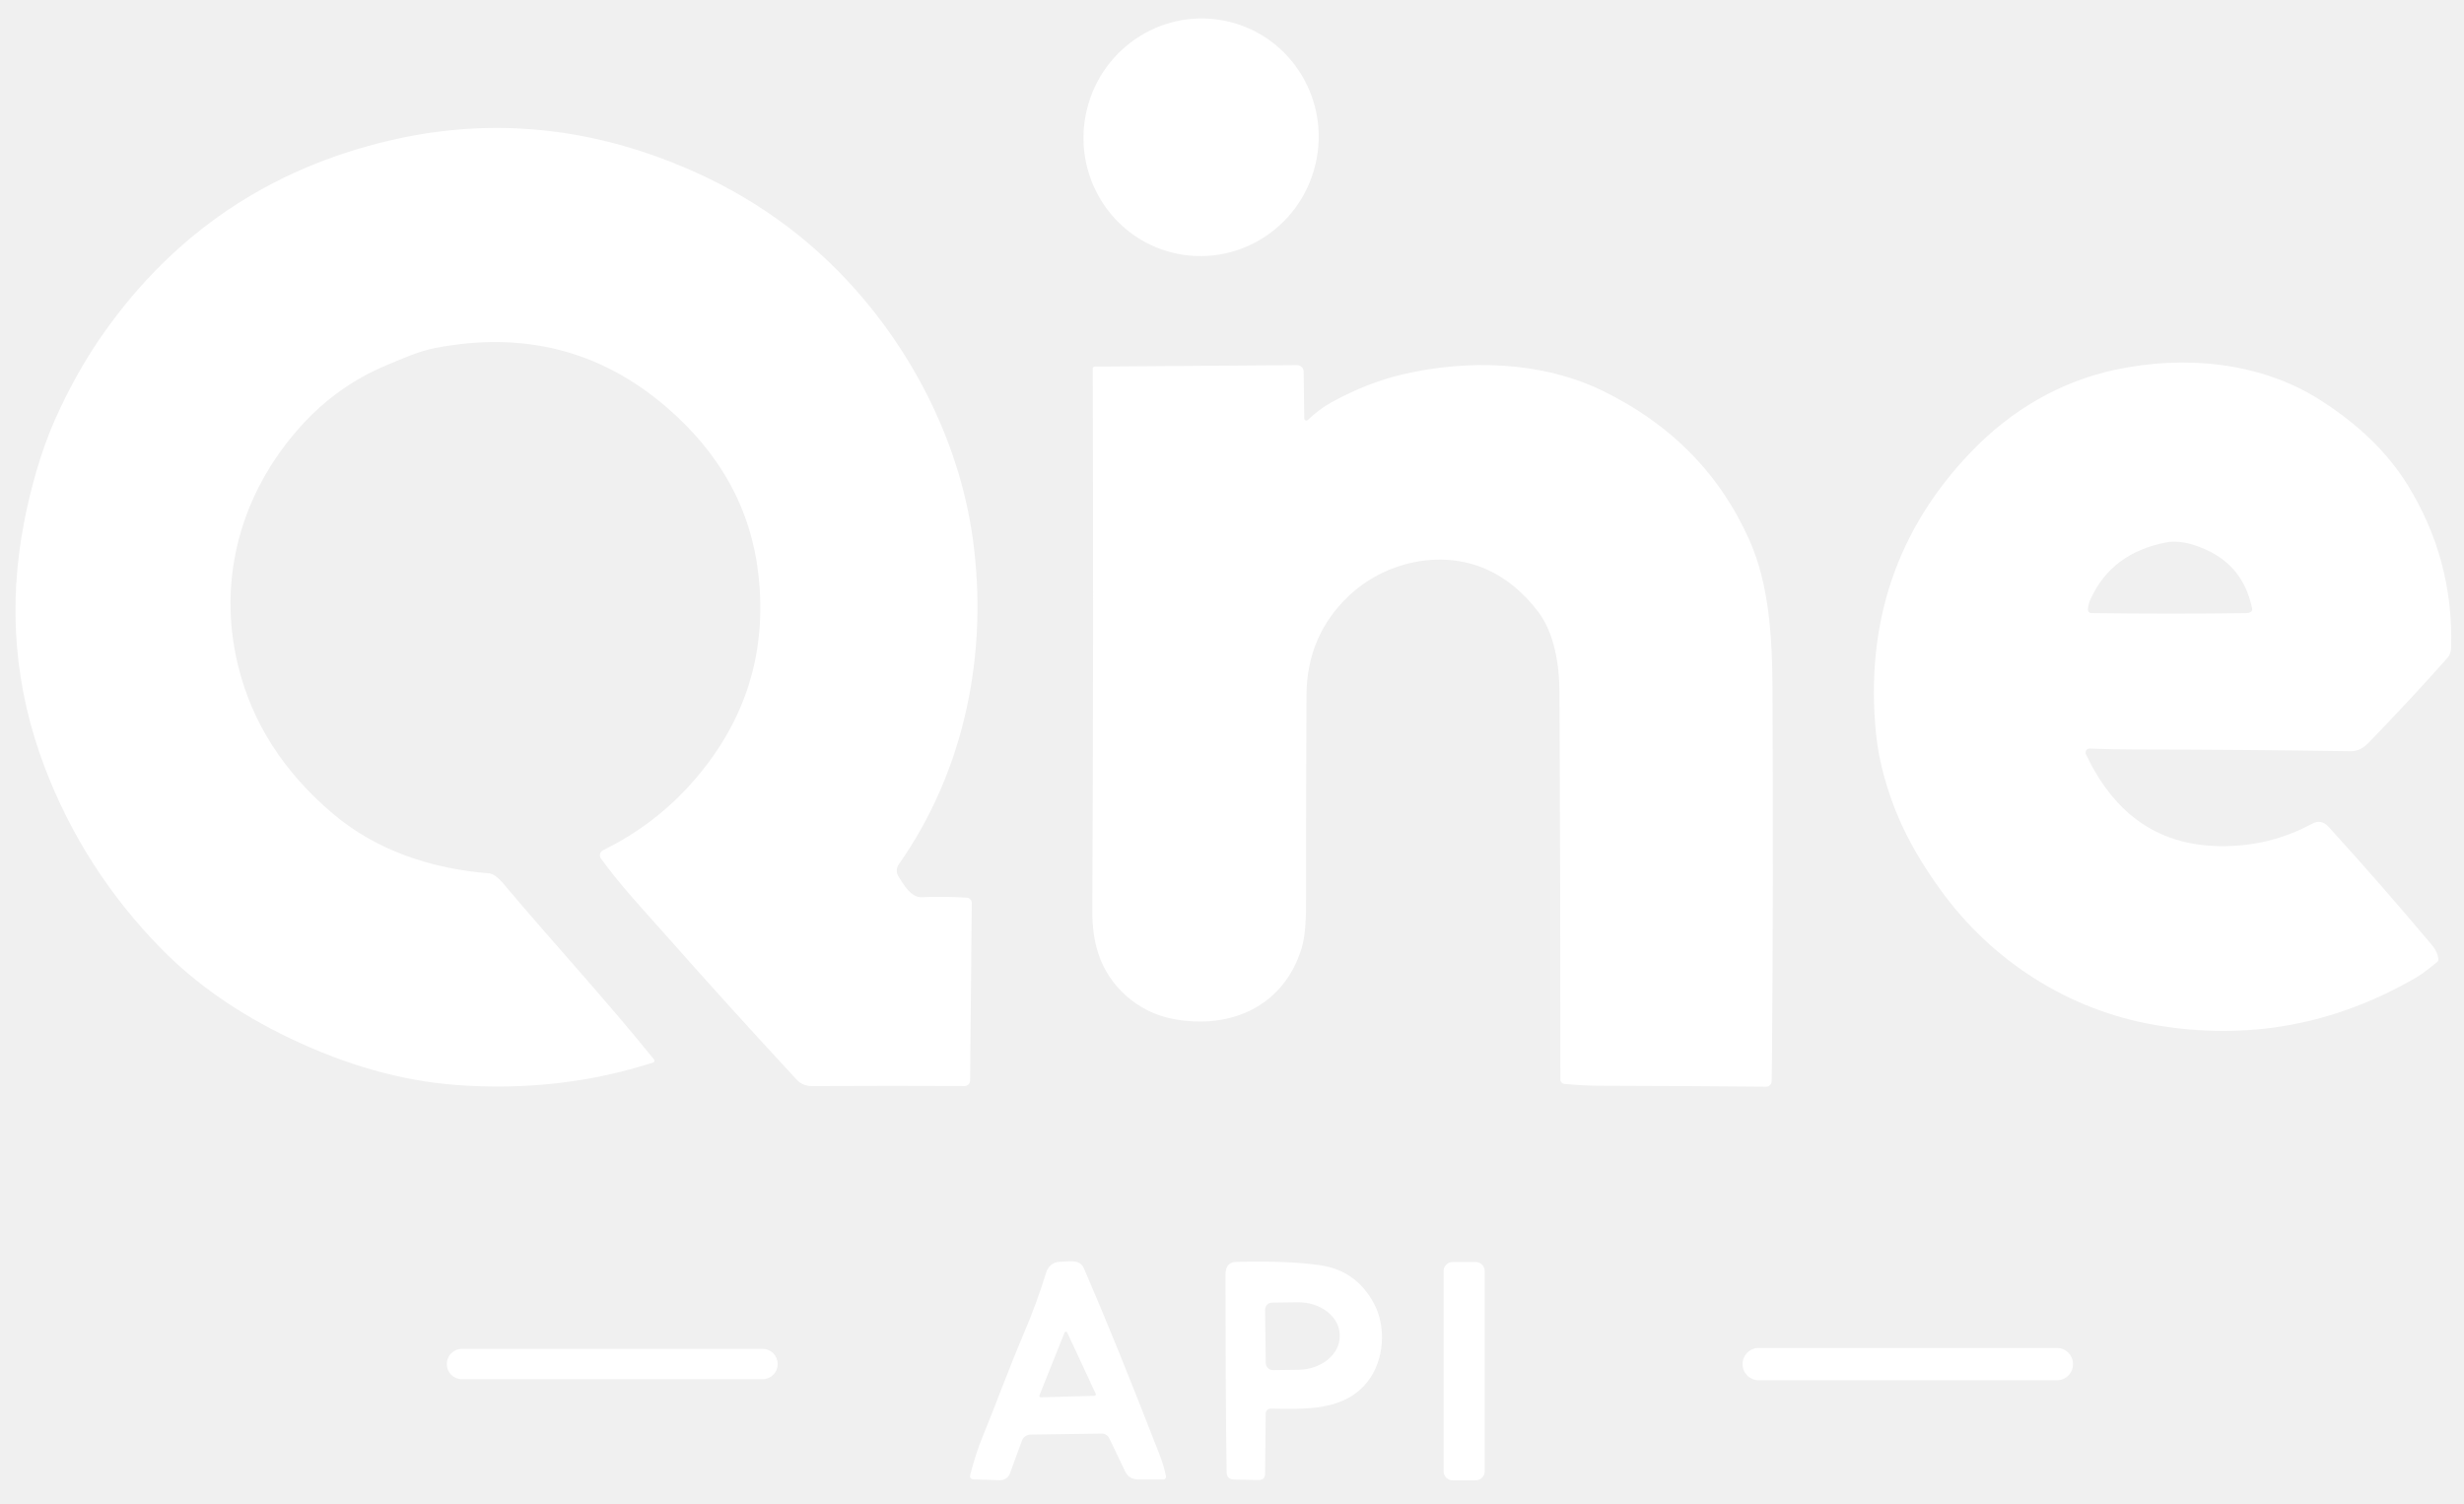
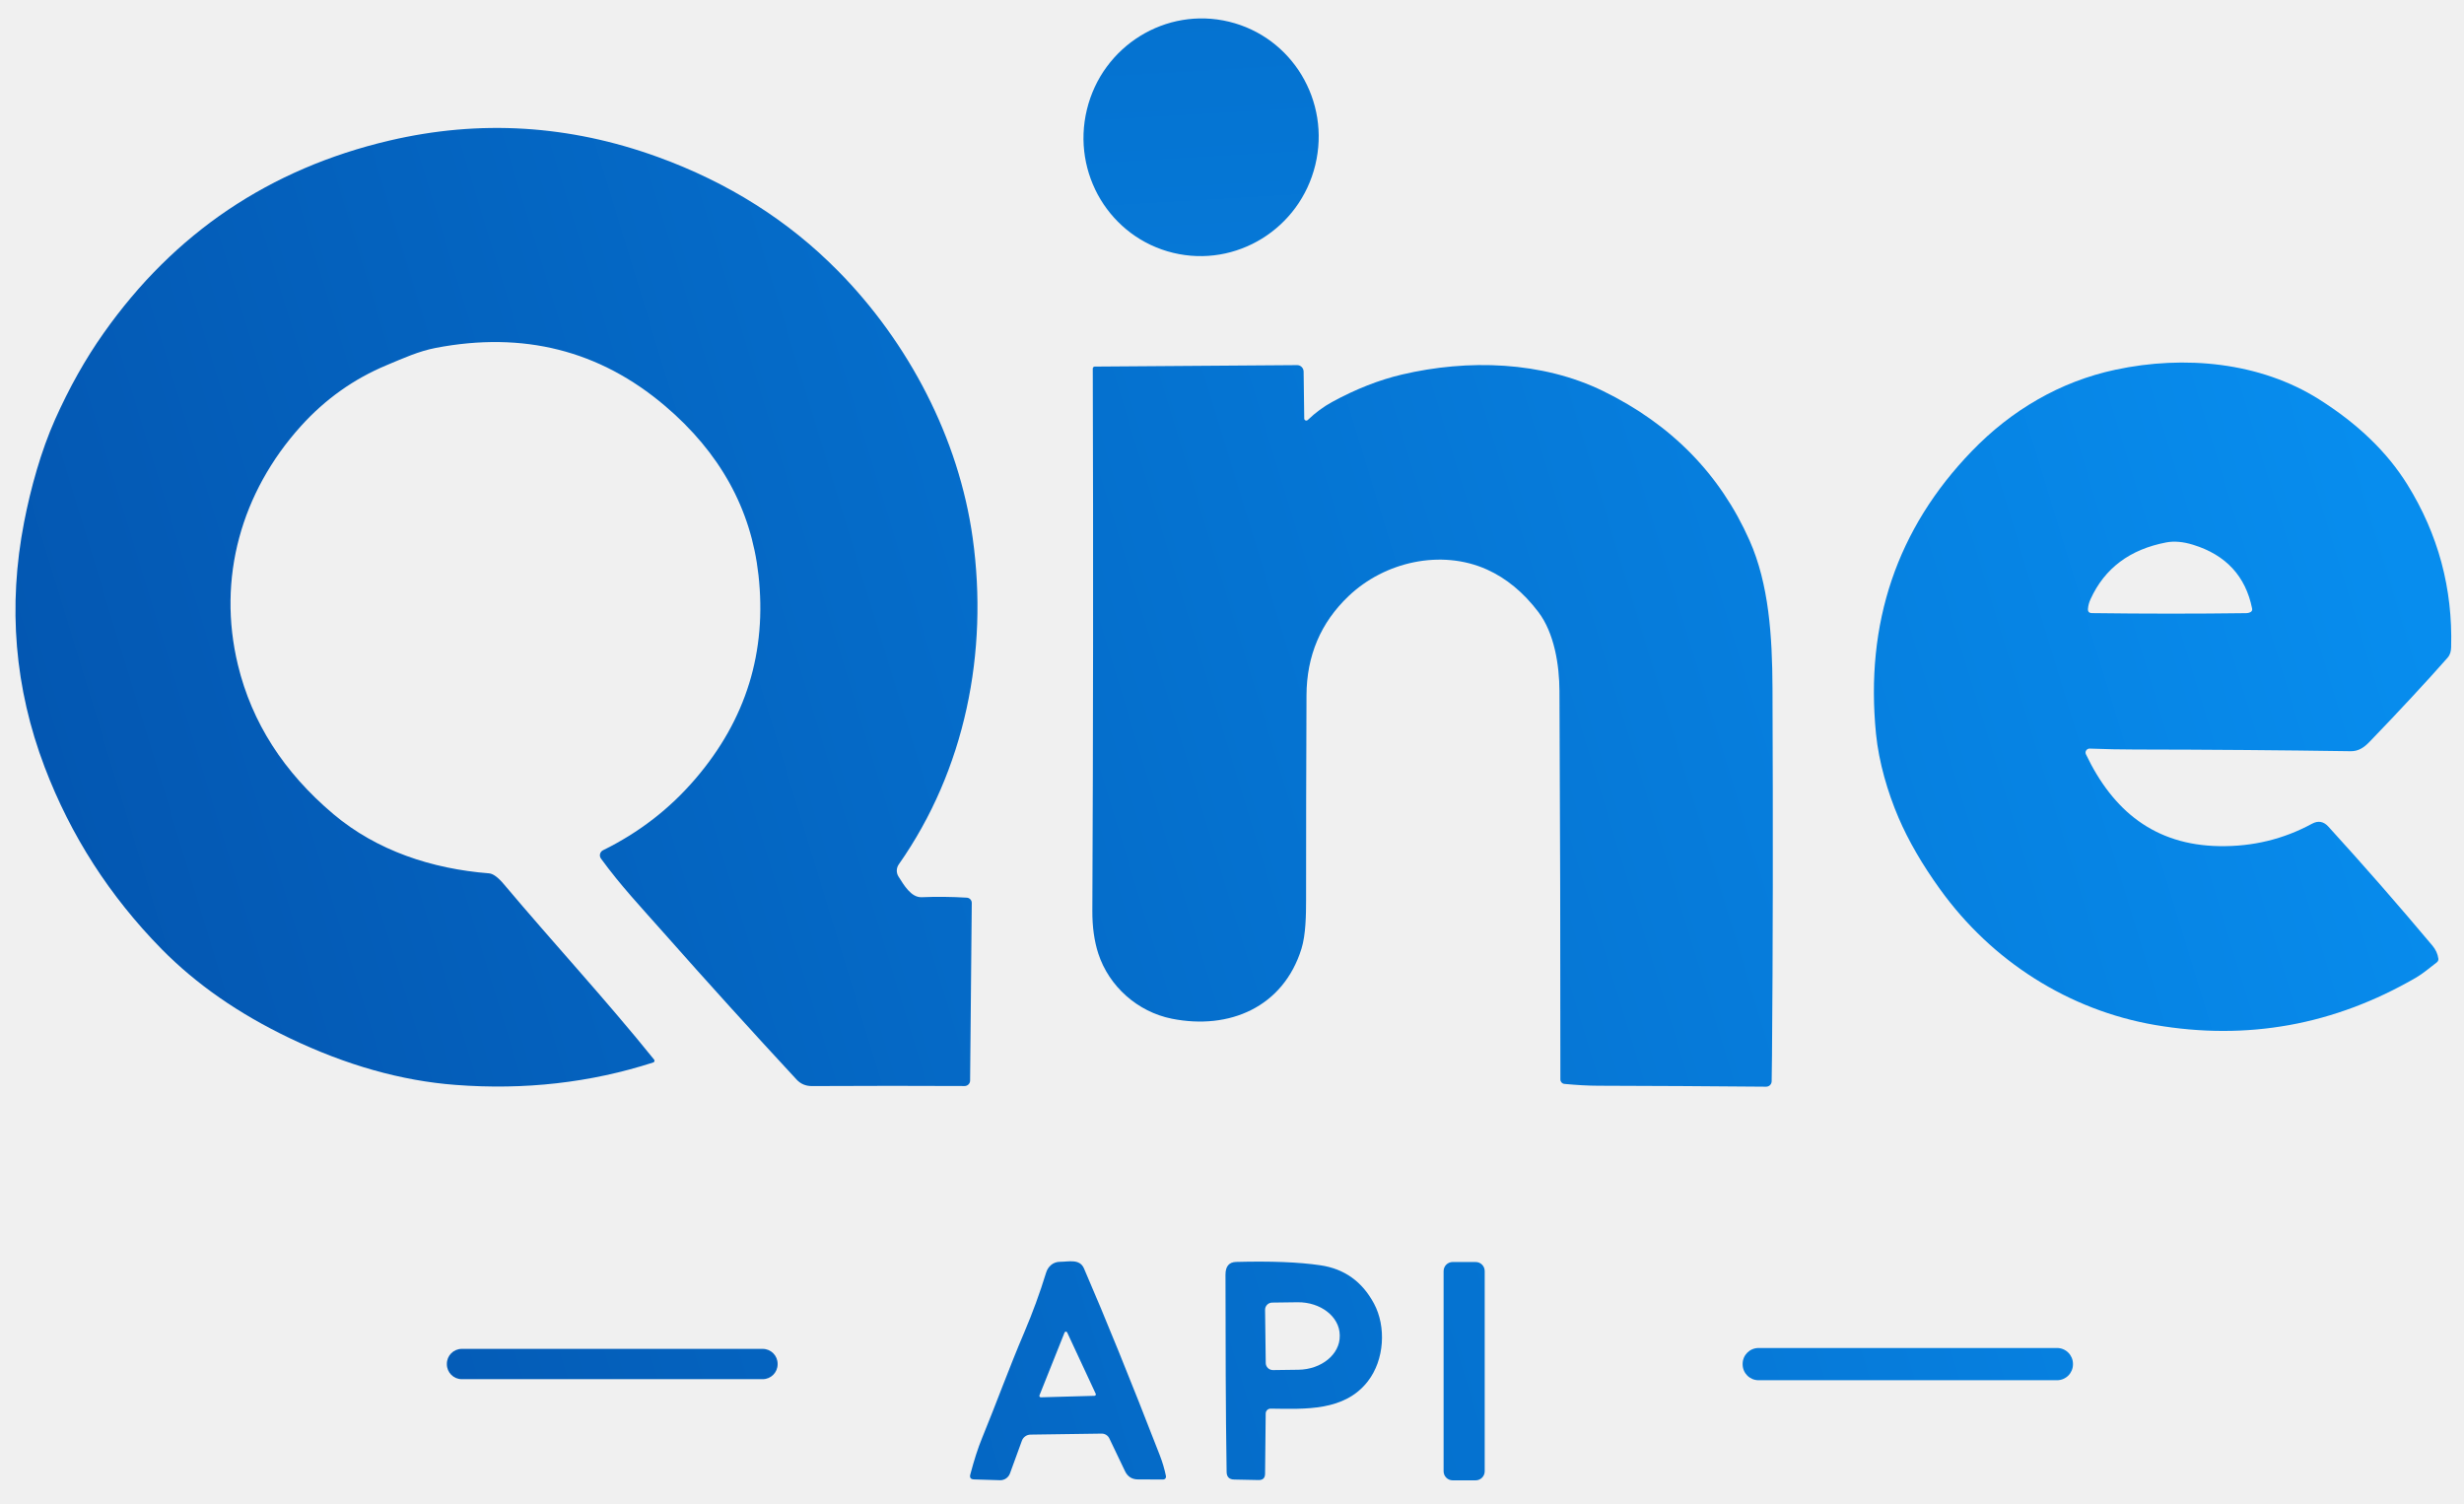
<svg xmlns="http://www.w3.org/2000/svg" viewBox="0 0 590 360" version="1.1">
+   <defs>
+     <linearGradient id="linearGradient1" x1="100%" y1="50%" x2="0%" y2="100%" gradientUnits="userSpaceOnUse">
+       <stop offset="0%" stop-color="#078DEE" />
+       <stop offset="100%" stop-color="#0351AB" />
+     </linearGradient>
+   </defs>
  <g>
-     <ellipse transform="rotate(103.6 287.6 32.87)" id="svg_1" ry="28.14" rx="28.47" cy="32.87" cx="287.6" fill="#fff" />
-     <path id="svg_2" d="m232.92,128.89c3.78,27.29 -1.81,55.44 -17.71,78.09a2.62,2.62 0 0 0 -0.06,2.92c1.24,1.92 2.96,5.05 5.56,4.94q5.25,-0.22 10.79,0.11a1.26,1.26 0 0 1 1.19,1.27l-0.4,42.53a1.31,1.31 0 0 1 -1.31,1.3q-16.77,-0.09 -36.53,0.01q-2.25,0.02 -3.71,-1.56q-16.02,-17.28 -31.98,-35.32c-5.13,-5.8 -10.18,-11.16 -14.86,-17.59a1.35,1.34 -31.1 0 1 0.5,-2q12.88,-6.32 22.13,-17.12q18.18,-21.23 15.08,-48.84q-2.66,-23.7 -22.4,-40.46q-23.43,-19.9 -54.88,-13.86c-4.1,0.79 -7.83,2.5 -11.72,4.12q-11.86,4.94 -20.59,14.64c-14.25,15.81 -20.07,36.4 -15.05,57.16q4.99,20.63 22.86,35.71c10.45,8.81 23.7,13.12 37.26,14.18q1.47,0.11 3.6,2.65c11.68,13.89 24.48,27.72 35.94,41.96a0.43,0.43 0 0 1 -0.21,0.68q-22.51,7.27 -47.37,5.37q-19.4,-1.47 -39.74,-11.22q-18.27,-8.75 -30.59,-21.28q-18.66,-18.98 -28.02,-43.57q-10.8,-28.4 -4.93,-58.67c1.59,-8.17 4.03,-17 7.42,-24.61q5.08,-11.38 11.61,-20.64q25.41,-36.03 68.45,-46.13q32.42,-7.61 64.23,3.92q25.31,9.17 43.2,27.31c16.85,17.09 28.91,40.01 32.24,64z" fill="#fff" />
-     <path id="svg_3" d="m499.47,180.61c6.45,13.53 16.44,21.75 31.96,22q11.94,0.19 22.17,-5.36q2.21,-1.2 3.93,0.69q12.56,13.78 24.89,28.47q1.21,1.44 1.44,3.13a0.95,0.95 0 0 1 -0.36,0.89c-1.62,1.23 -3.33,2.71 -5.03,3.69q-29.37,17.01 -62.47,11.31c-20.61,-3.55 -39.05,-15.24 -51.47,-32.51q-6.4,-8.89 -9.91,-17.08c-2.62,-6.12 -4.73,-13.3 -5.41,-20.08q-3.96,-39.88 22.94,-67.74c9.48,-9.81 21.15,-16.67 34.39,-19.49c16.54,-3.53 34.64,-1.83 48.77,7.1q13.92,8.79 21.13,20.4q11.07,17.84 10.48,38.92c-0.02,0.94 -0.21,1.81 -0.85,2.54q-7.73,8.77 -18.71,20.16c-1.28,1.32 -2.61,2.26 -4.51,2.23q-24.45,-0.37 -51.64,-0.41q-5.03,0 -10.84,-0.22a0.96,0.95 -11.7 0 0 -0.9,1.36zm1.12,-37.17q-0.55,1.19 -0.63,2.34q-0.08,1.01 0.94,1.03q19.01,0.25 36.98,0.01q0.5,0 0.94,-0.22q0.57,-0.28 0.44,-0.9q-2.34,-11.6 -14.11,-15.25q-3.59,-1.11 -6.44,-0.57q-13.07,2.5 -18.12,13.56z" fill="#fff" />
-     <path id="svg_4" d="m312.3,100.22a0.5,0.49 -22.1 0 0 0.84,0.35q2.76,-2.64 5.82,-4.31q8.45,-4.62 16.71,-6.57c15.81,-3.72 33.58,-3.2 48.2,3.95q24.49,11.98 35.05,35.76c4.66,10.5 5.44,22.96 5.5,35.35q0.21,49.99 -0.12,88q-0.03,3.06 -0.08,6.16a1.32,1.32 0 0 1 -1.33,1.3q-20.22,-0.18 -40.18,-0.23q-3.64,-0.01 -8.13,-0.44a1.06,1.05 -87.3 0 1 -0.95,-1.05q0.02,-45.49 -0.22,-92.99c-0.03,-6.25 -1.21,-13.88 -5.05,-18.95q-5.33,-7.03 -12.32,-10.18c-10.99,-4.93 -24.52,-1.84 -33.13,6.37q-10.01,9.53 -10.07,23.76q-0.11,25.46 -0.1,48.98c0,3.52 -0.06,8.31 -1.1,11.68c-4.37,14.04 -17.31,19.5 -31.04,16.77c-8.22,-1.64 -15.07,-7.75 -17.62,-15.62q-1.45,-4.49 -1.42,-10.2q0.3,-64.69 0.1,-129.86a0.47,0.47 0 0 1 0.47,-0.47l48.46,-0.35a1.56,1.55 89.4 0 1 1.56,1.54l0.15,11.25z" fill="#fff" />
-     <path id="svg_5" d="m265.63,344.43a2.02,2.01 76.7 0 0 -1.85,-1.15l-17.03,0.24a2.25,2.22 9.3 0 0 -2.06,1.46l-2.86,7.84a2.47,2.46 -79.1 0 1 -2.38,1.62l-6.23,-0.19q-1.19,-0.04 -0.88,-1.19q1.38,-5.23 2.81,-8.7c3.41,-8.3 6.48,-16.83 10.12,-25.35q2.96,-6.93 5.21,-14.24c0.46,-1.52 1.69,-2.64 3.37,-2.63c2.02,0 4.68,-0.78 5.7,1.58q7.68,17.74 18.16,44.75q0.96,2.46 1.48,5a0.67,0.66 84.3 0 1 -0.65,0.8l-6.05,-0.02q-2.16,-0.01 -3.1,-1.96l-3.76,-7.86zm-16.73,-10.31a0.34,0.34 0 0 0 0.32,0.47l12.85,-0.36a0.34,0.34 0 0 0 0.3,-0.48l-6.84,-14.7a0.34,0.34 0 0 0 -0.62,0.02l-6.01,15.05z" fill="#fff" />
-     <rect id="svg_6" rx="2.17" height="52.28" width="9.84" y="302.19" x="345.67" fill="#fff" />
-     <path id="svg_7" d="m303.07,338.46l-0.15,14.42q-0.01,1.55 -1.56,1.52l-5.84,-0.12q-1.79,-0.04 -1.81,-1.83c-0.24,-15.33 -0.25,-30.89 -0.27,-47.22q-0.01,-2.99 2.55,-3.06q12.47,-0.33 20.15,0.8q8.61,1.25 12.86,9.17c2.95,5.49 2.53,13.5 -1.5,18.65c-5.57,7.14 -14.88,6.62 -23.24,6.51a1.17,1.17 0 0 0 -1.19,1.16zm-0.15,-24.81l0.16,12.72a1.72,1.72 0 0 0 1.74,1.7l6.07,-0.08a10.01,7.98 -0.7 0 0 9.91,-8.1l0,-0.2a10.01,7.98 -0.7 0 0 -10.11,-7.86l-6.07,0.08a1.72,1.72 0 0 0 -1.7,1.74z" fill="#fff" />
-     <rect id="svg_8" rx="3.58" height="7.26" width="79.2" y="322.99" x="107" fill="#fff" />
-     <rect id="svg_9" rx="3.81" height="7.72" width="79.1" y="322.78" x="417.27" fill="#fff" />
+     <ellipse transform="rotate(103.6 287.6 32.87)" id="svg_1" ry="28.14" rx="28.47" cy="32.87" cx="287.6" fill="url(#linearGradient1)" />
+     <path id="svg_2" d="m232.92,128.89c3.78,27.29 -1.81,55.44 -17.71,78.09a2.62,2.62 0 0 0 -0.06,2.92c1.24,1.92 2.96,5.05 5.56,4.94q5.25,-0.22 10.79,0.11a1.26,1.26 0 0 1 1.19,1.27l-0.4,42.53a1.31,1.31 0 0 1 -1.31,1.3q-16.77,-0.09 -36.53,0.01q-2.25,0.02 -3.71,-1.56q-16.02,-17.28 -31.98,-35.32c-5.13,-5.8 -10.18,-11.16 -14.86,-17.59a1.35,1.34 -31.1 0 1 0.5,-2q12.88,-6.32 22.13,-17.12q18.18,-21.23 15.08,-48.84q-2.66,-23.7 -22.4,-40.46q-23.43,-19.9 -54.88,-13.86c-4.1,0.79 -7.83,2.5 -11.72,4.12q-11.86,4.94 -20.59,14.64c-14.25,15.81 -20.07,36.4 -15.05,57.16q4.99,20.63 22.86,35.71c10.45,8.81 23.7,13.12 37.26,14.18q1.47,0.11 3.6,2.65c11.68,13.89 24.48,27.72 35.94,41.96a0.43,0.43 0 0 1 -0.21,0.68q-22.51,7.27 -47.37,5.37q-19.4,-1.47 -39.74,-11.22q-18.27,-8.75 -30.59,-21.28q-18.66,-18.98 -28.02,-43.57q-10.8,-28.4 -4.93,-58.67c1.59,-8.17 4.03,-17 7.42,-24.61q5.08,-11.38 11.61,-20.64q25.41,-36.03 68.45,-46.13q32.42,-7.61 64.23,3.92q25.31,9.17 43.2,27.31c16.85,17.09 28.91,40.01 32.24,64z" fill="url(#linearGradient1)" />
+     <path id="svg_3" d="m499.47,180.61c6.45,13.53 16.44,21.75 31.96,22q11.94,0.19 22.17,-5.36q2.21,-1.2 3.93,0.69q12.56,13.78 24.89,28.47q1.21,1.44 1.44,3.13a0.95,0.95 0 0 1 -0.36,0.89c-1.62,1.23 -3.33,2.71 -5.03,3.69q-29.37,17.01 -62.47,11.31c-20.61,-3.55 -39.05,-15.24 -51.47,-32.51q-6.4,-8.89 -9.91,-17.08c-2.62,-6.12 -4.73,-13.3 -5.41,-20.08q-3.96,-39.88 22.94,-67.74c9.48,-9.81 21.15,-16.67 34.39,-19.49c16.54,-3.53 34.64,-1.83 48.77,7.1q13.92,8.79 21.13,20.4q11.07,17.84 10.48,38.92c-0.02,0.94 -0.21,1.81 -0.85,2.54q-7.73,8.77 -18.71,20.16c-1.28,1.32 -2.61,2.26 -4.51,2.23q-24.45,-0.37 -51.64,-0.41q-5.03,0 -10.84,-0.22a0.96,0.95 -11.7 0 0 -0.9,1.36zm1.12,-37.17q-0.55,1.19 -0.63,2.34q-0.08,1.01 0.94,1.03q19.01,0.25 36.98,0.01q0.5,0 0.94,-0.22q0.57,-0.28 0.44,-0.9q-2.34,-11.6 -14.11,-15.25q-3.59,-1.11 -6.44,-0.57q-13.07,2.5 -18.12,13.56z" fill="url(#linearGradient1)" />
+     <path id="svg_4" d="m312.3,100.22a0.5,0.49 -22.1 0 0 0.84,0.35q2.76,-2.64 5.82,-4.31q8.45,-4.62 16.71,-6.57c15.81,-3.72 33.58,-3.2 48.2,3.95q24.49,11.98 35.05,35.76c4.66,10.5 5.44,22.96 5.5,35.35q0.21,49.99 -0.12,88q-0.03,3.06 -0.08,6.16a1.32,1.32 0 0 1 -1.33,1.3q-20.22,-0.18 -40.18,-0.23q-3.64,-0.01 -8.13,-0.44a1.06,1.05 -87.3 0 1 -0.95,-1.05q0.02,-45.49 -0.22,-92.99c-0.03,-6.25 -1.21,-13.88 -5.05,-18.95q-5.33,-7.03 -12.32,-10.18c-10.99,-4.93 -24.52,-1.84 -33.13,6.37q-10.01,9.53 -10.07,23.76q-0.11,25.46 -0.1,48.98c0,3.52 -0.06,8.31 -1.1,11.68c-4.37,14.04 -17.31,19.5 -31.04,16.77c-8.22,-1.64 -15.07,-7.75 -17.62,-15.62q-1.45,-4.49 -1.42,-10.2q0.3,-64.69 0.1,-129.86a0.47,0.47 0 0 1 0.47,-0.47l48.46,-0.35a1.56,1.55 89.4 0 1 1.56,1.54l0.15,11.25z" fill="url(#linearGradient1)" />
+     <path id="svg_5" d="m265.63,344.43a2.02,2.01 76.7 0 0 -1.85,-1.15l-17.03,0.24a2.25,2.22 9.3 0 0 -2.06,1.46l-2.86,7.84a2.47,2.46 -79.1 0 1 -2.38,1.62l-6.23,-0.19q-1.19,-0.04 -0.88,-1.19q1.38,-5.23 2.81,-8.7c3.41,-8.3 6.48,-16.83 10.12,-25.35q2.96,-6.93 5.21,-14.24c0.46,-1.52 1.69,-2.64 3.37,-2.63c2.02,0 4.68,-0.78 5.7,1.58q7.68,17.74 18.16,44.75q0.96,2.46 1.48,5a0.67,0.66 84.3 0 1 -0.65,0.8l-6.05,-0.02q-2.16,-0.01 -3.1,-1.96l-3.76,-7.86zm-16.73,-10.31a0.34,0.34 0 0 0 0.32,0.47l12.85,-0.36a0.34,0.34 0 0 0 0.3,-0.48l-6.84,-14.7a0.34,0.34 0 0 0 -0.62,0.02l-6.01,15.05z" fill="url(#linearGradient1)" />
+     <rect id="svg_6" rx="2.17" height="52.28" width="9.84" y="302.19" x="345.67" fill="url(#linearGradient1)" />
+     <path id="svg_7" d="m303.07,338.46l-0.15,14.42q-0.01,1.55 -1.56,1.52l-5.84,-0.12q-1.79,-0.04 -1.81,-1.83c-0.24,-15.33 -0.25,-30.89 -0.27,-47.22q-0.01,-2.99 2.55,-3.06q12.47,-0.33 20.15,0.8q8.61,1.25 12.86,9.17c2.95,5.49 2.53,13.5 -1.5,18.65c-5.57,7.14 -14.88,6.62 -23.24,6.51a1.17,1.17 0 0 0 -1.19,1.16zm-0.15,-24.81l0.16,12.72a1.72,1.72 0 0 0 1.74,1.7l6.07,-0.08a10.01,7.98 -0.7 0 0 9.91,-8.1l0,-0.2a10.01,7.98 -0.7 0 0 -10.11,-7.86l-6.07,0.08a1.72,1.72 0 0 0 -1.7,1.74z" fill="url(#linearGradient1)" />
+     <rect id="svg_8" rx="3.58" height="7.26" width="79.2" y="322.99" x="107" fill="url(#linearGradient1)" />
+     <rect id="svg_9" rx="3.81" height="7.72" width="79.1" y="322.78" x="417.27" fill="url(#linearGradient1)" />
  </g>
</svg>
